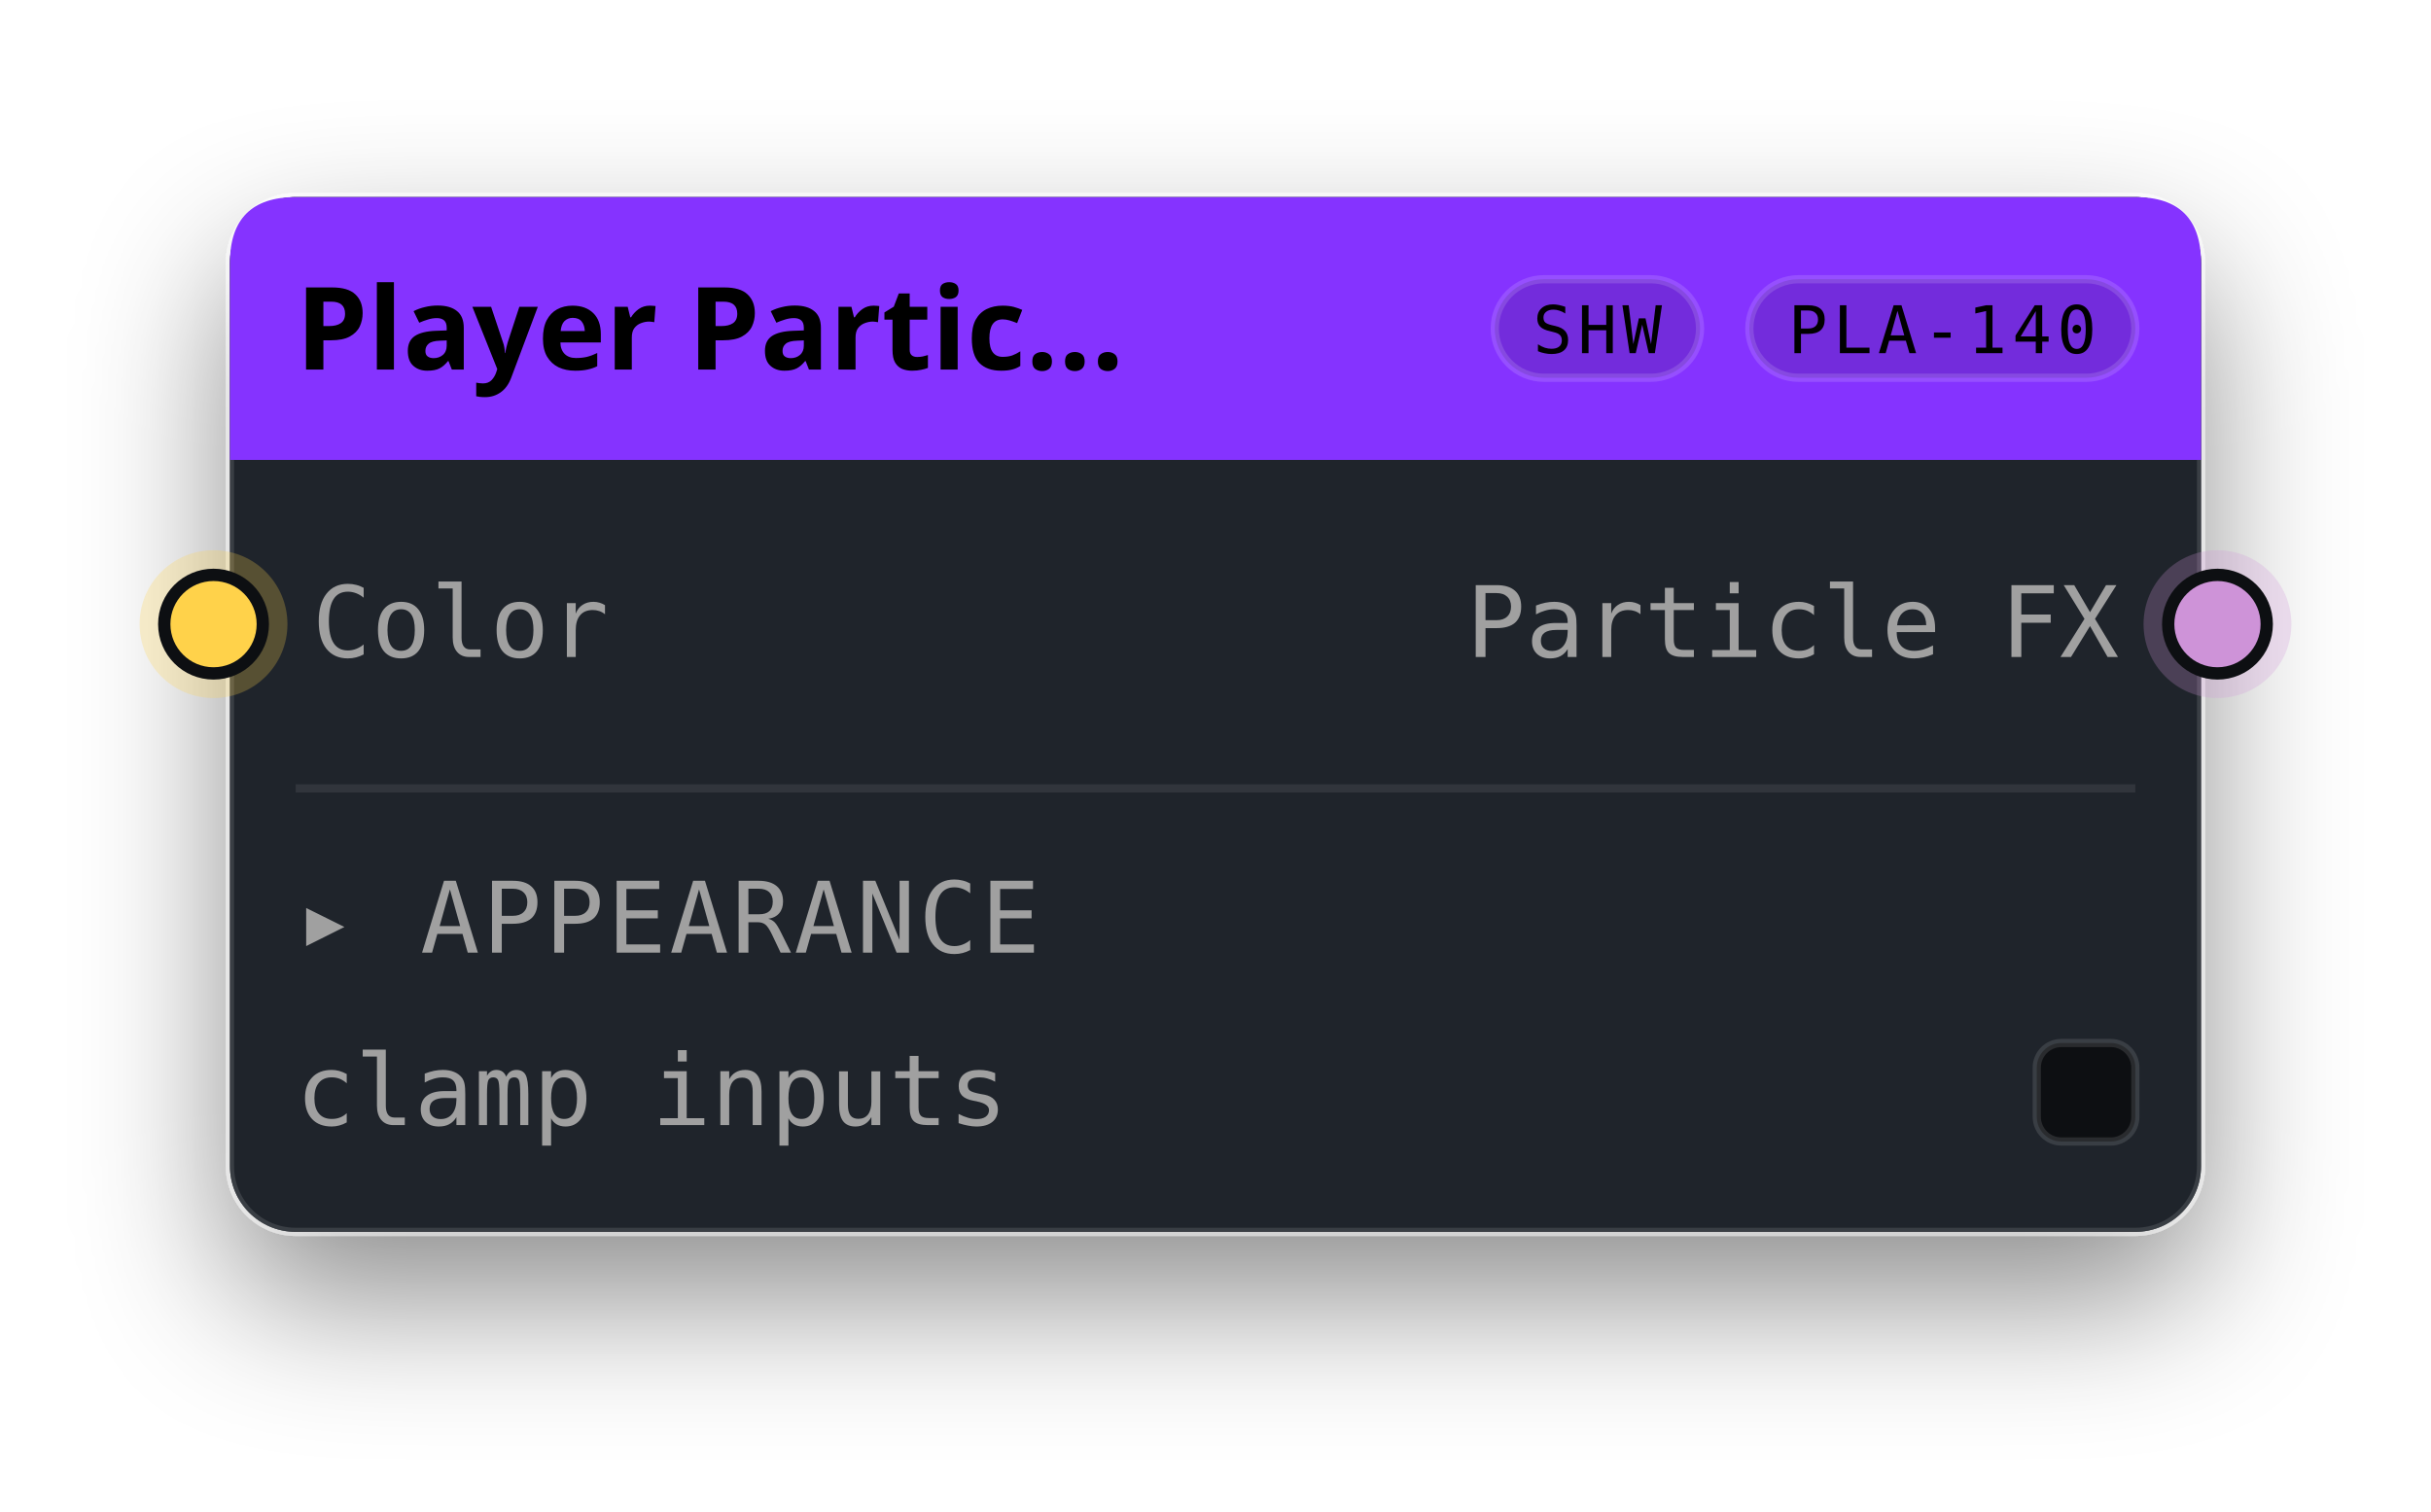
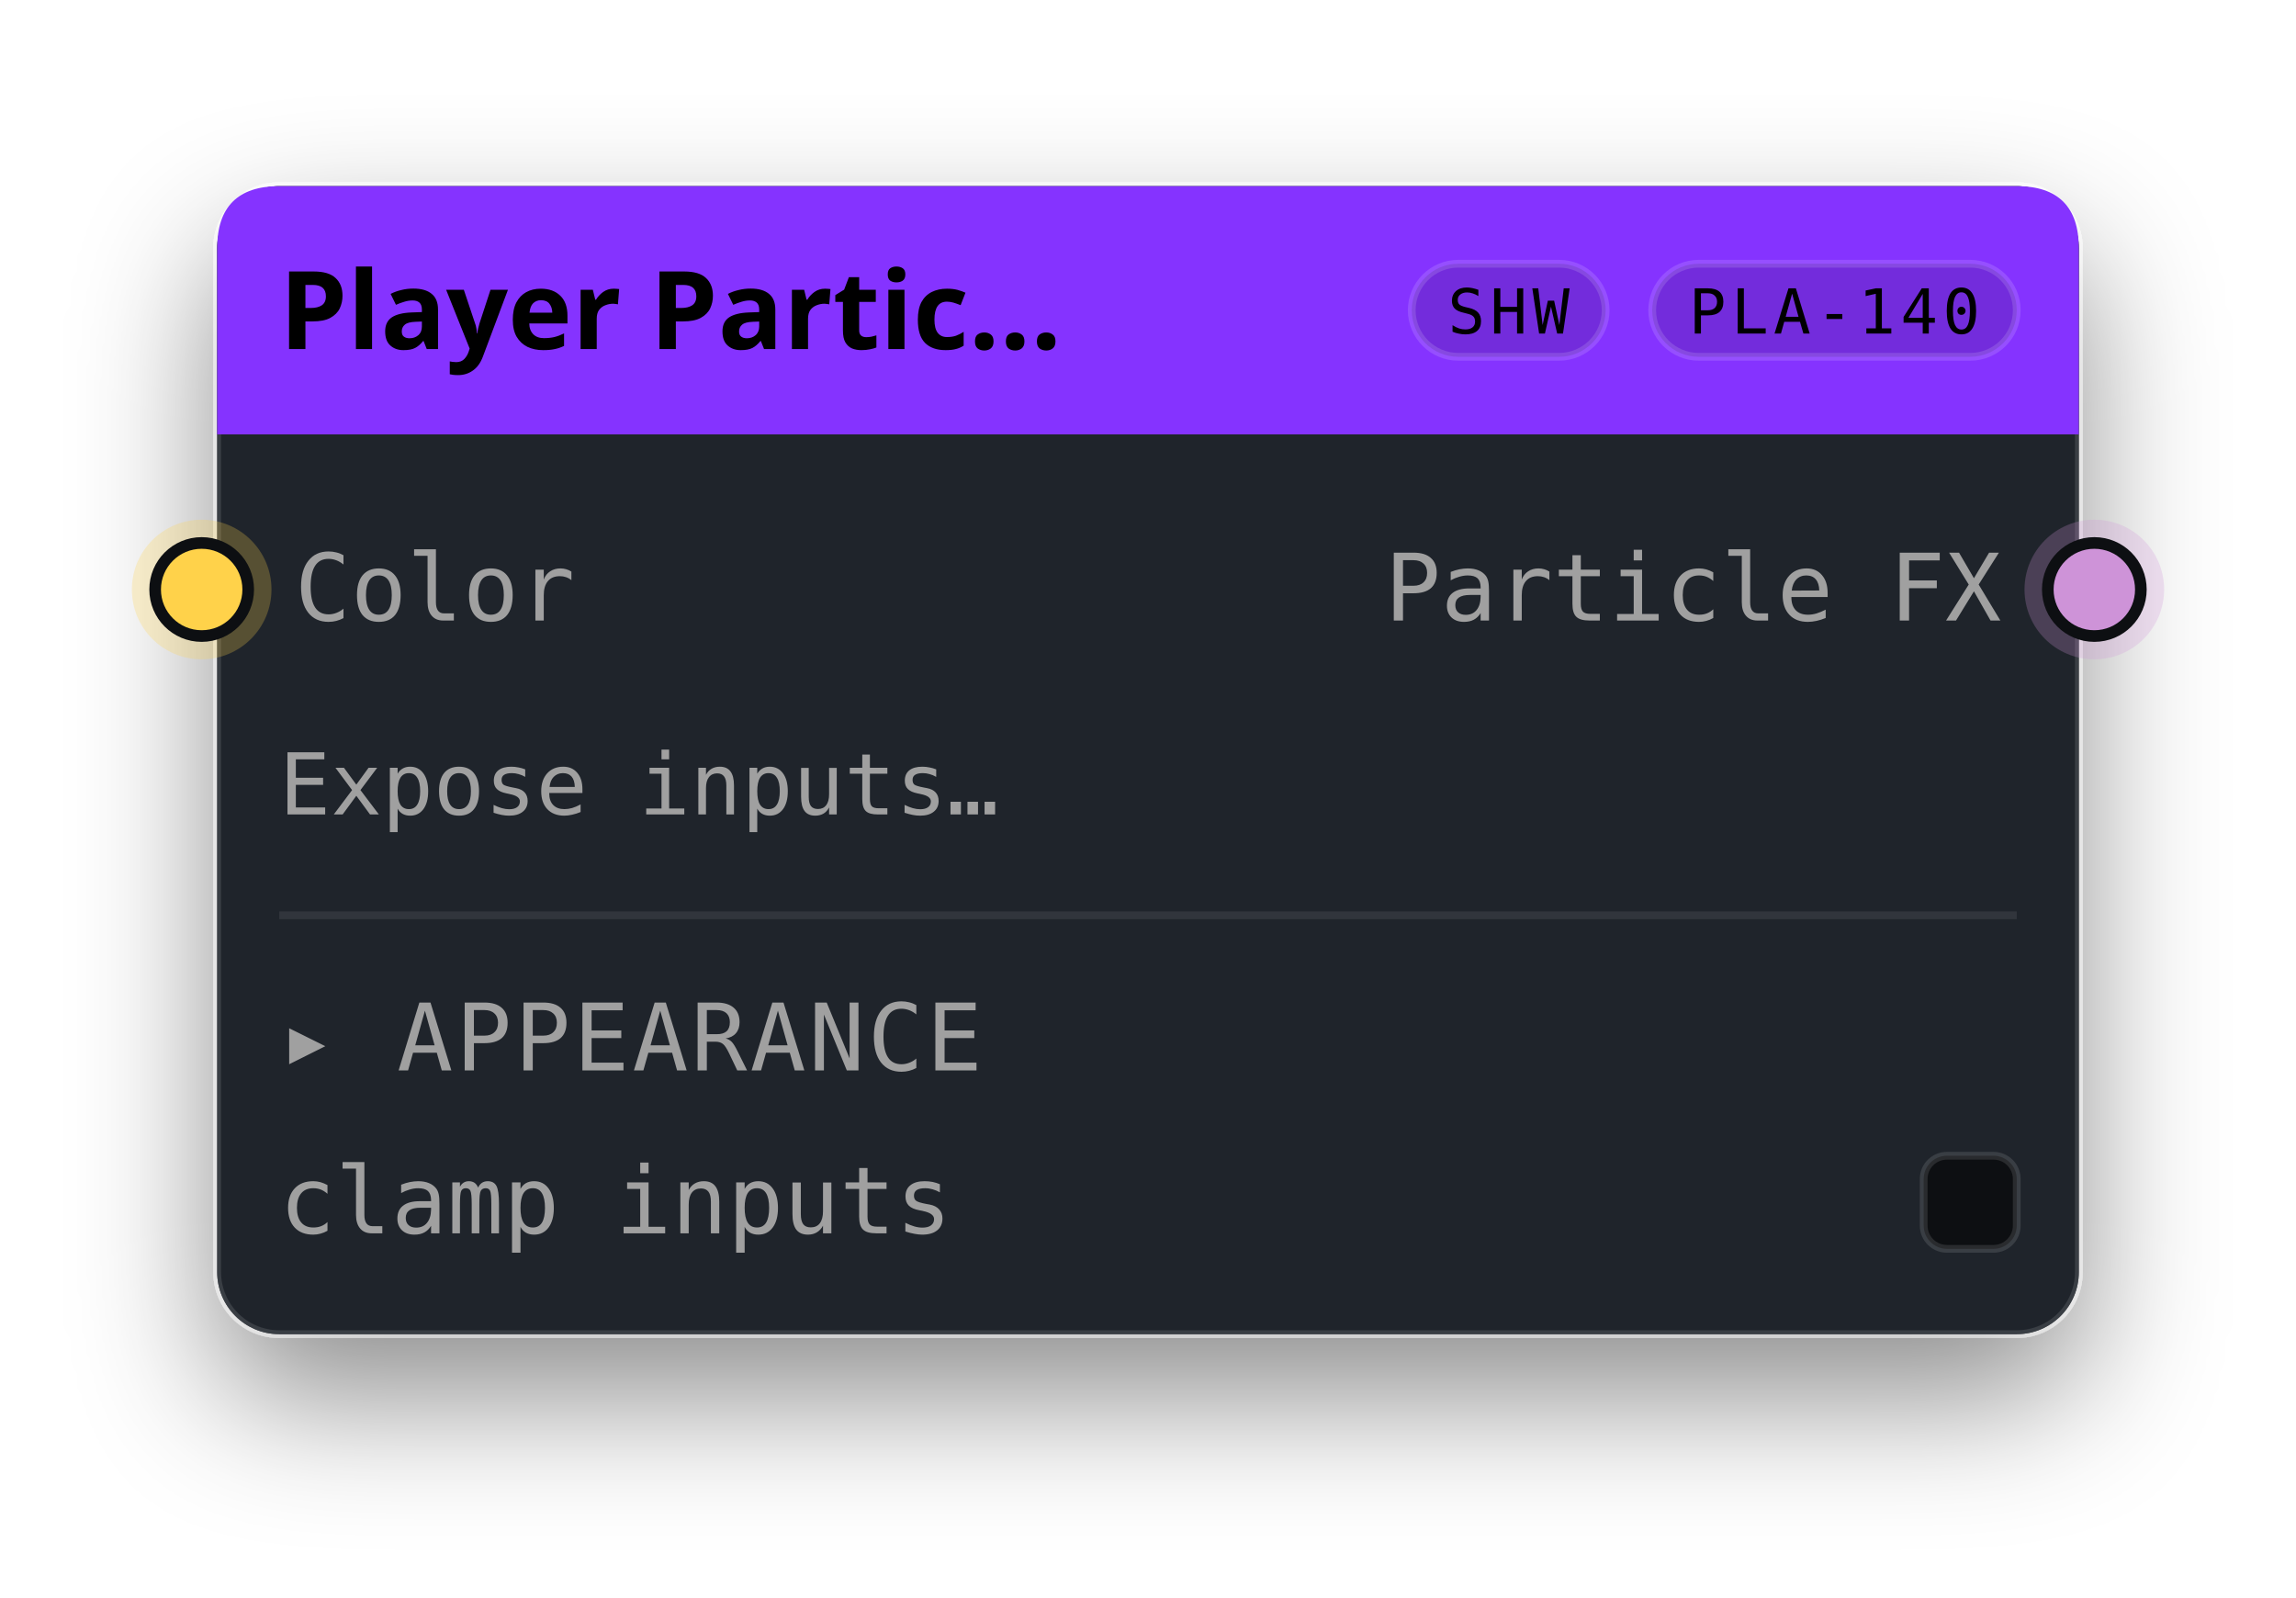
- <svg xmlns="http://www.w3.org/2000/svg" viewBox="0 0 296 184" width="296" height="184" role="img" aria-label="Player Particles node">
+ <svg xmlns="http://www.w3.org/2000/svg" viewBox="0 0 296 206" width="296" height="206" role="img" aria-label="Player Particles node">
  <defs>
    <filter id="shadow" x="-20%" y="-20%" width="140%" height="160%">
      <feDropShadow dx="0" dy="8" stdDeviation="9" flood-color="#000" flood-opacity="0.45" />
    </filter>
  </defs>
  <g transform="translate(28,24)">
-     <rect x="0" y="0" width="240" height="126" rx="8" fill="#1f242b" stroke="rgba(255,255,255,0.12)" filter="url(#shadow)" />
-     <rect x="0" y="0" width="240" height="126" rx="8" fill="#1f242b" stroke="rgba(255,255,255,0.12)" />
+     <rect x="0" y="0" width="240" height="148" rx="8" fill="#1f242b" stroke="rgba(255,255,255,0.12)" filter="url(#shadow)" />
+     <rect x="0" y="0" width="240" height="148" rx="8" fill="#1f242b" stroke="rgba(255,255,255,0.12)" />
    <path d="M0,32 L0,8 Q0,0 8,0 L232,0 Q240,0 240,8 L240,32 Z" fill="#8533ff" />
    <text x="8" y="21" font-family="'Audiowide','Trebuchet MS','Arial Black',sans-serif" font-size="14" font-weight="600" fill="#000">Player Partic…</text>
    <rect x="154" y="10" width="25" height="12" rx="6" fill="rgba(0,0,0,0.14)" stroke="rgba(255,255,255,0.14)" />
    <text x="166.5" y="19" text-anchor="middle" font-family="'JetBrains Mono','Cascadia Mono','Consolas',monospace" font-size="8" letter-spacing="0.08em" fill="#000">SHW</text>
    <rect x="185" y="10" width="47" height="12" rx="6" fill="rgba(0,0,0,0.14)" stroke="rgba(255,255,255,0.14)" />
    <text x="208.5" y="19" text-anchor="middle" font-family="'JetBrains Mono','Cascadia Mono','Consolas',monospace" font-size="8" letter-spacing="0.08em" fill="#000">PLA-140</text>
    <circle cx="-2" cy="52" r="9" fill="#ffd24a" opacity="0.25" />
    <circle cx="-2" cy="52" r="6" fill="#ffd24a" stroke="#0d0f12" stroke-width="1.5" />
    <text x="10" y="56" font-family="'JetBrains Mono','Cascadia Mono','Consolas',monospace" font-size="12" fill="#a0a0a0">Color</text>
    <circle cx="242" cy="52" r="9" fill="#ce93d8" opacity="0.25" />
    <circle cx="242" cy="52" r="6" fill="#ce93d8" stroke="#0d0f12" stroke-width="1.5" />
    <text x="230" y="56" text-anchor="end" font-family="'JetBrains Mono','Cascadia Mono','Consolas',monospace" font-size="12" fill="#a0a0a0">Particle FX</text>
-     <line x1="8" y1="72" x2="232" y2="72" stroke="rgba(255,255,255,0.08)" />
-     <text x="8" y="92" font-family="'JetBrains Mono','Cascadia Mono','Consolas',monospace" font-size="12" letter-spacing="0.03em" fill="#a0a0a0">▸ APPEARANCE</text>
-     <text x="8" y="113" font-family="'JetBrains Mono','Cascadia Mono','Consolas',monospace" font-size="12" fill="#a0a0a0">clamp inputs</text>
+     <text x="8" y="81" font-family="'JetBrains Mono','Cascadia Mono','Consolas',monospace" font-size="11" fill="#a0a0a0">Expose inputs…</text>
+     <line x1="8" y1="94" x2="232" y2="94" stroke="rgba(255,255,255,0.08)" />
+     <text x="8" y="114" font-family="'JetBrains Mono','Cascadia Mono','Consolas',monospace" font-size="12" letter-spacing="0.03em" fill="#a0a0a0">▸ APPEARANCE</text>
+     <text x="8" y="135" font-family="'JetBrains Mono','Cascadia Mono','Consolas',monospace" font-size="12" fill="#a0a0a0">clamp inputs</text>
    <g>
-       <rect x="220" y="103" width="12" height="12" rx="3" fill="#0d0f12" stroke="rgba(255,255,255,0.12)" />
+       <rect x="220" y="125" width="12" height="12" rx="3" fill="#0d0f12" stroke="rgba(255,255,255,0.12)" />
    </g>
  </g>
</svg>
